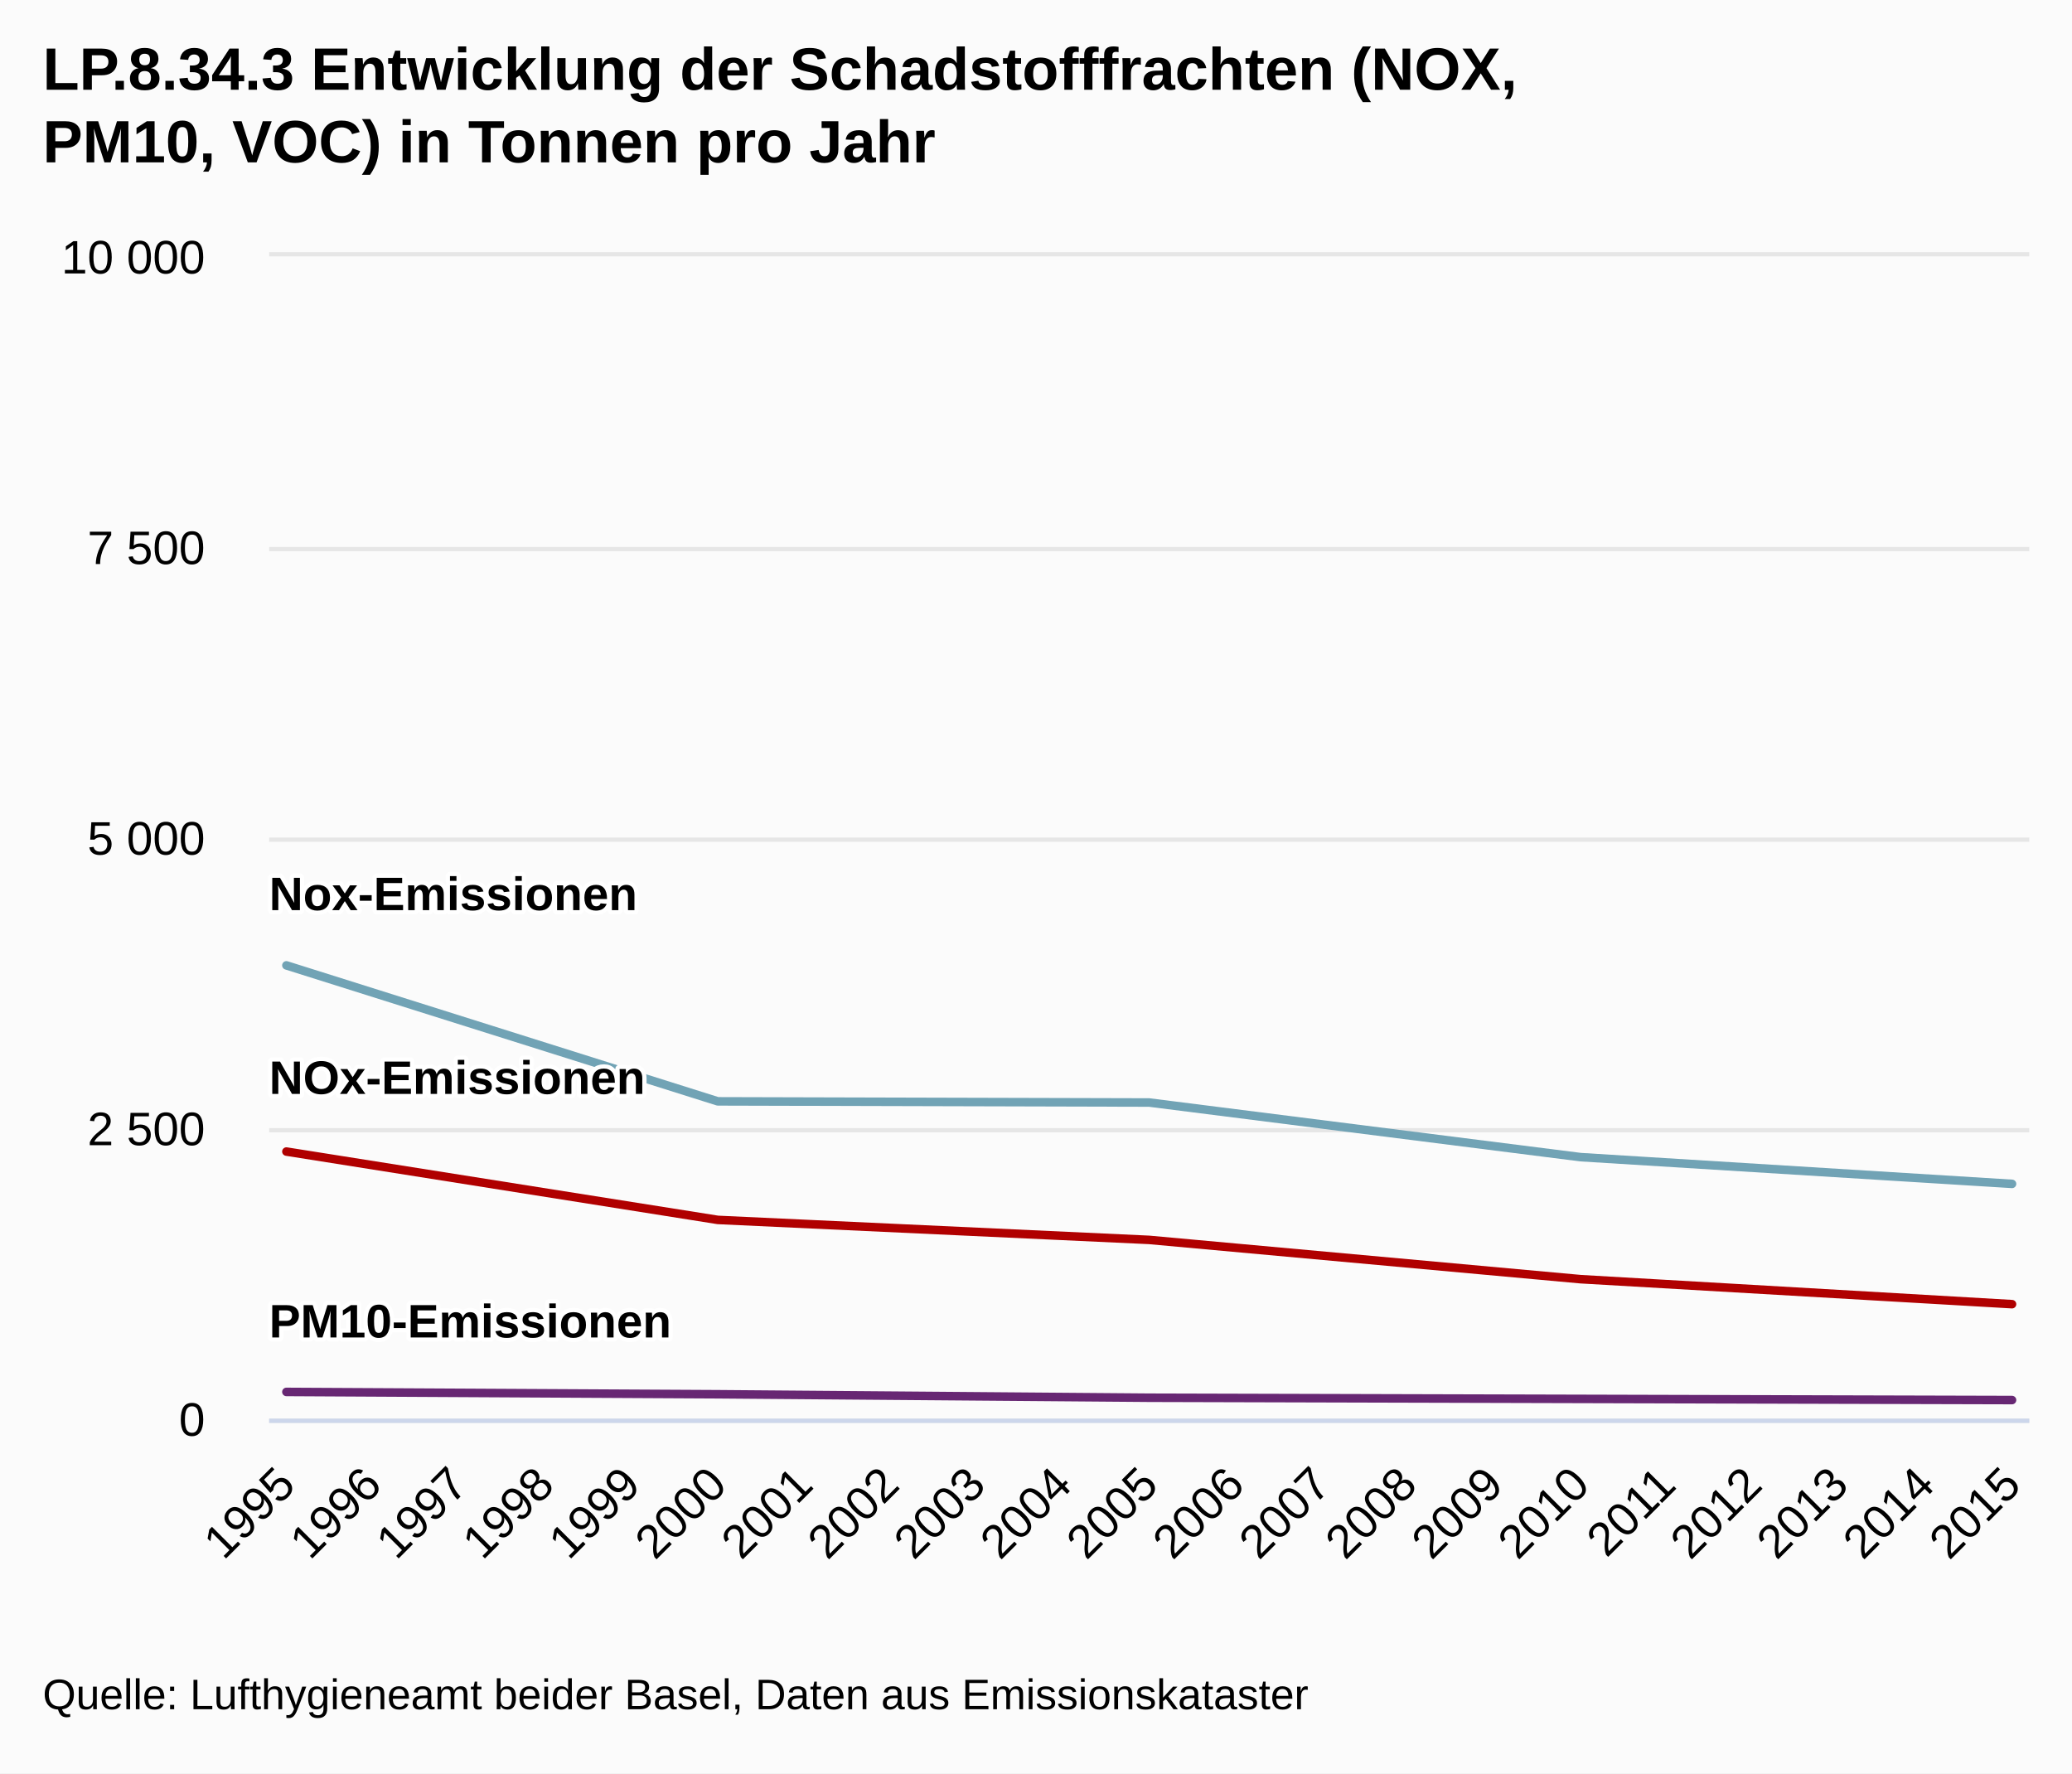
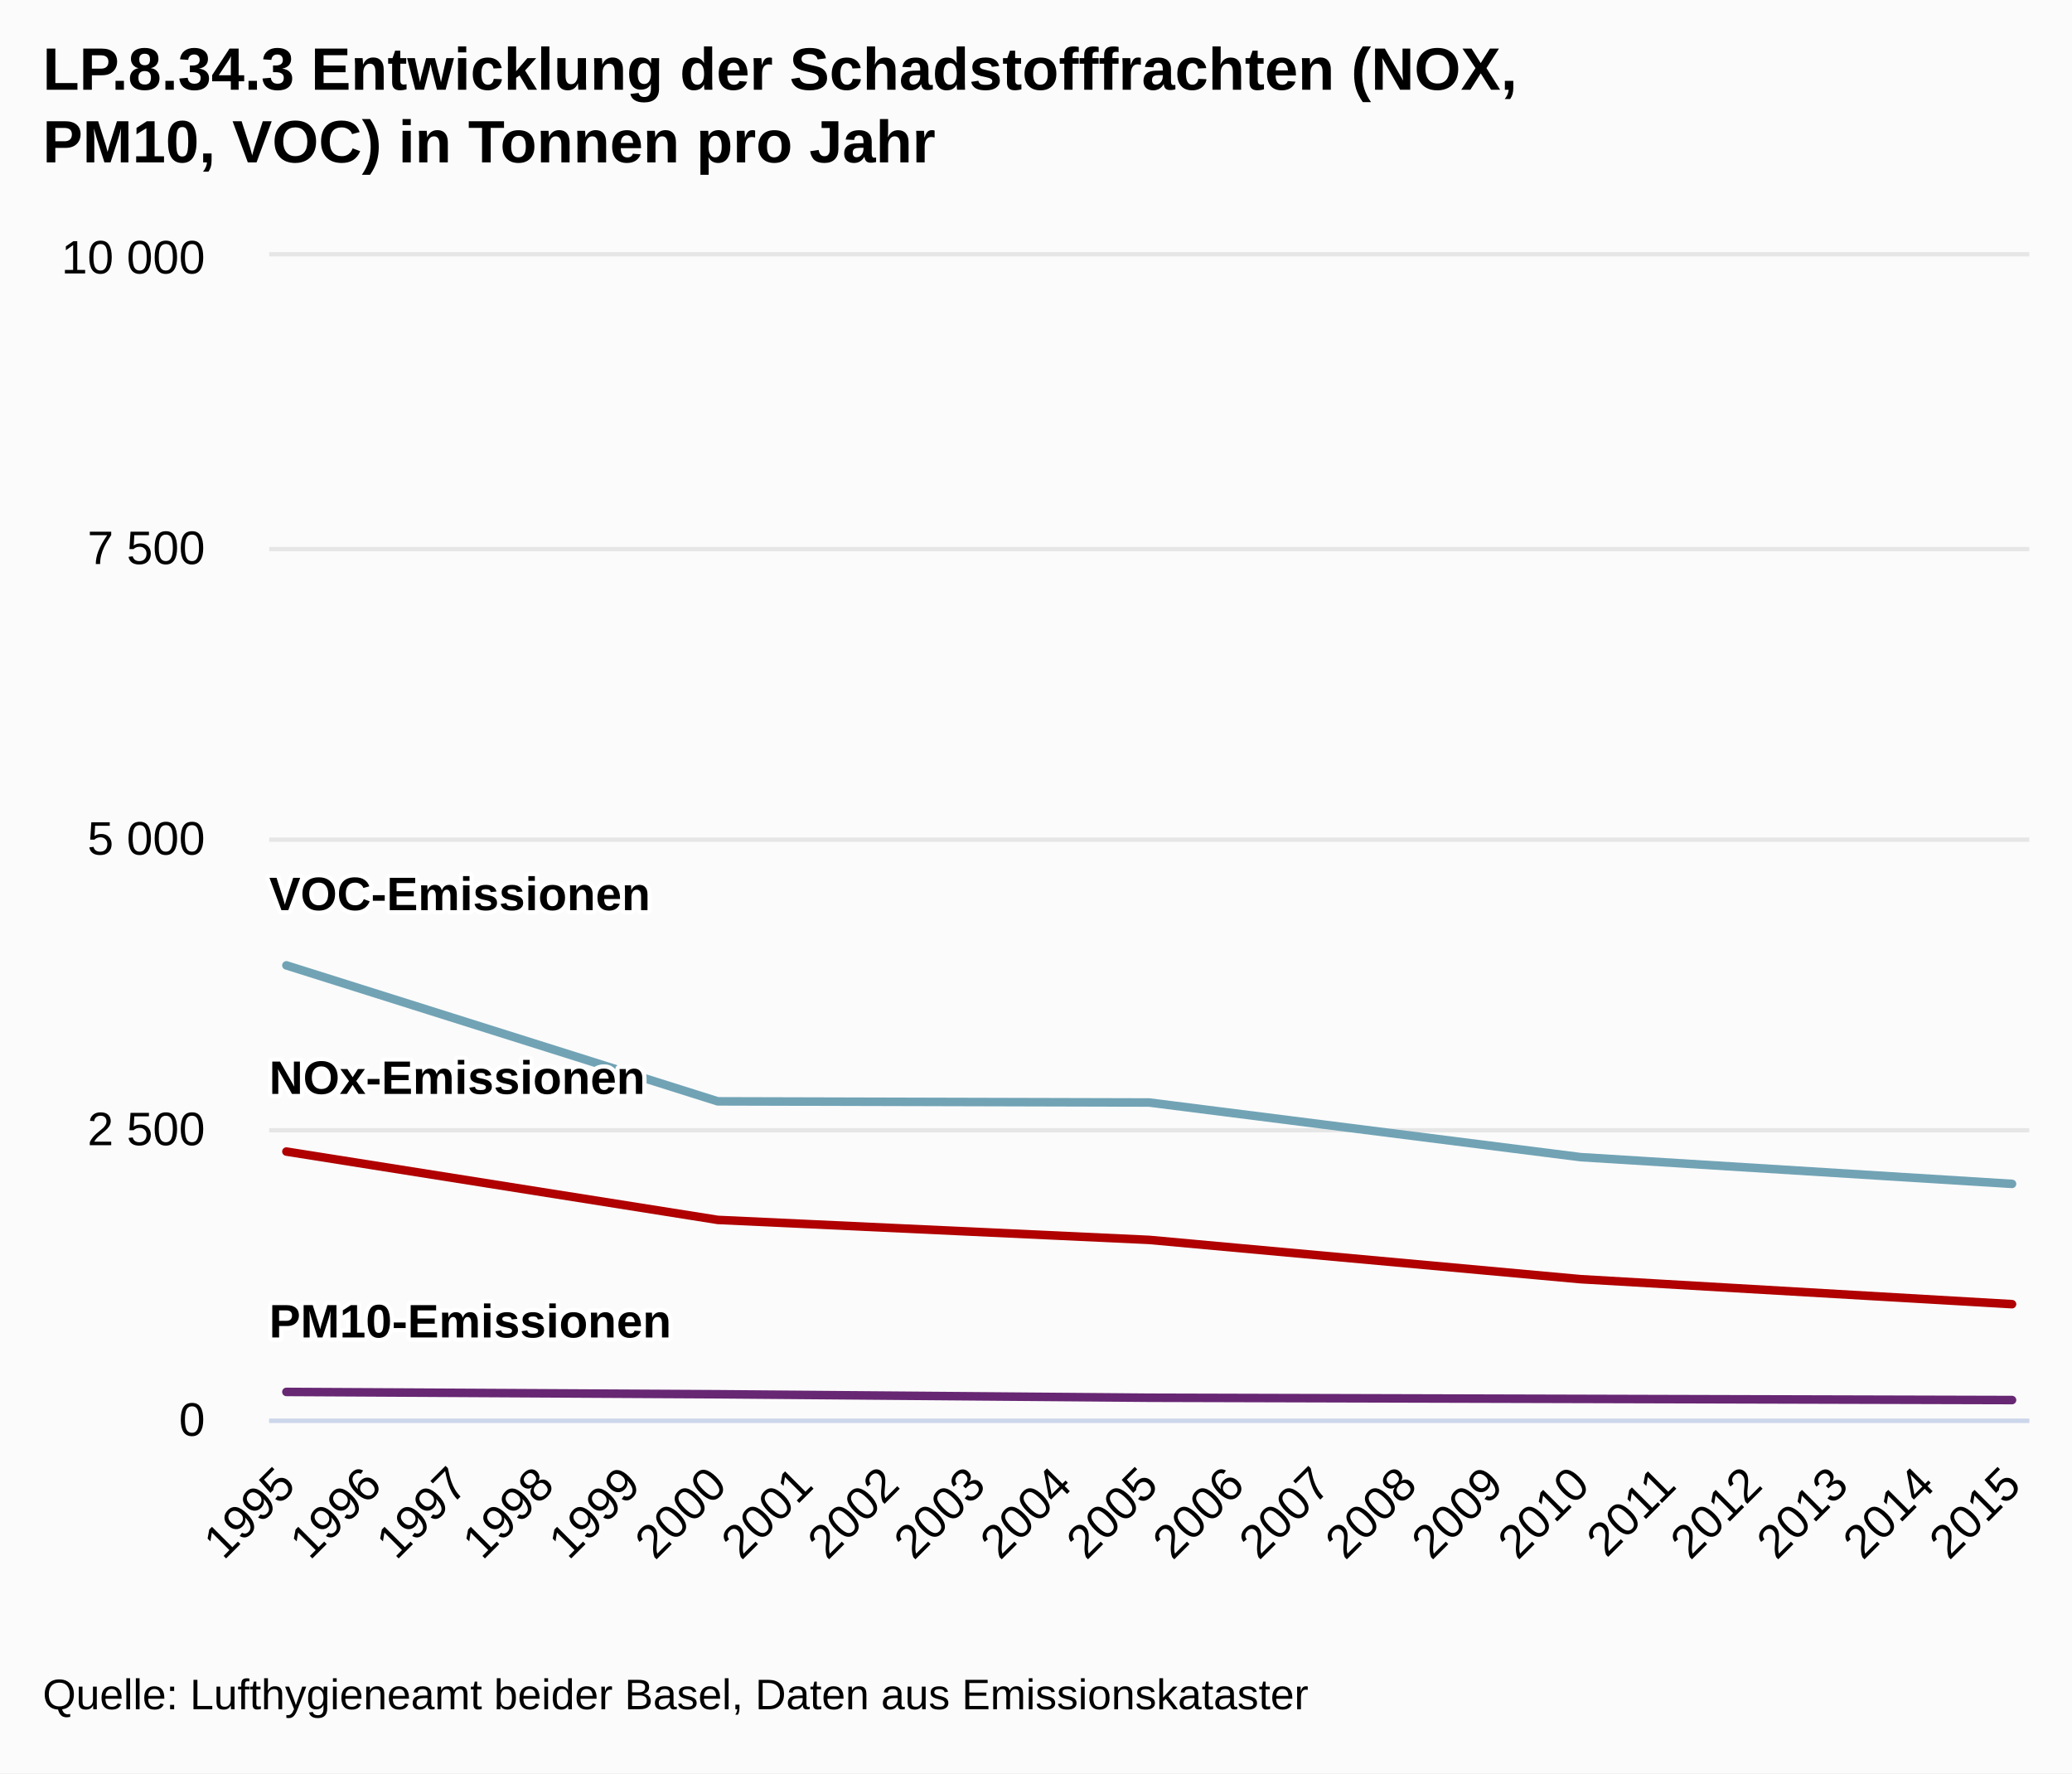
<svg xmlns="http://www.w3.org/2000/svg" class="highcharts-root" viewBox="0 0 485 415" font-family="Arial" font-size="12">
  <defs>
    <clipPath id="a">
      <path fill="none" d="M0 0h412v272H0z" />
    </clipPath>
  </defs>
  <rect fill="#fbfbfb" class="highcharts-background" width="485" height="415" rx="0" ry="0" />
  <path fill="none" class="highcharts-plot-background" d="M63 60h412v272H63z" />
  <g class="highcharts-grid highcharts-xaxis-grid">
    <path fill="none" class="highcharts-grid-line" d="M66.5 60v272m20-272v272m20-272v272m21-272v272m20-272v272m20-272v272m20-272v272m20-272v272m21-272v272m20-272v272m20-272v272m20-272v272m20-272v272m21-272v272m20-272v272m20-272v272m20-272v272m20-272v272m21-272v272m20-272v272m20-272v272" />
  </g>
  <g class="highcharts-grid highcharts-yaxis-grid">
    <path fill="none" stroke="#e6e6e6" class="highcharts-grid-line" d="M63 332.5h412m-412-68h412m-412-68h412m-412-68h412m-412-69h412" />
  </g>
  <path fill="none" class="highcharts-plot-border" d="M63 60h412v272H63z" />
  <g class="highcharts-axis highcharts-xaxis">
    <path fill="none" class="highcharts-axis-line" stroke="#ccd6eb" d="M63 332.5h412" />
  </g>
  <g class="highcharts-axis highcharts-yaxis">
    <path fill="none" class="highcharts-axis-line" d="M63 60v272" />
  </g>
  <g class="highcharts-series-group">
    <g class="highcharts-series highcharts-series-0 highcharts-line-series highcharts-color-undefined" transform="translate(63 60)" clip-path="url(#a)">
      <path fill="none" d="M4.04 209.494l100.98 15.994L206 230.166l100.98 9.194 100.98 5.848" class="highcharts-graph" stroke="#b00000" stroke-width="2" stroke-linejoin="round" stroke-linecap="round" />
      <path fill="none" d="M-5.96 209.494h10l100.98 15.994L206 230.166l100.98 9.194 100.98 5.848h10" stroke-linejoin="round" stroke="rgba(192,192,192,0)" stroke-width="22" class="highcharts-tracker" />
    </g>
    <g class="highcharts-series highcharts-series-1 highcharts-line-series highcharts-color-undefined" transform="translate(63 60)" clip-path="url(#a)">
      <path fill="none" d="M4.04 265.744l100.98.544 100.98.816 100.98.272 100.98.272" class="highcharts-graph" stroke="#672773" stroke-width="2" stroke-linejoin="round" stroke-linecap="round" />
      <path fill="none" d="M-5.96 265.744h10l100.98.544 100.98.816 100.98.272 100.98.272h10" stroke-linejoin="round" stroke="rgba(192,192,192,0)" stroke-width="22" class="highcharts-tracker" />
    </g>
    <g class="highcharts-series highcharts-series-2 highcharts-line-series highcharts-color-undefined" transform="translate(63 60)" clip-path="url(#a)">
      <path fill="none" d="M4.04 165.92l100.98 31.824 100.98.272L306.98 210.8l100.98 6.256" class="highcharts-graph" stroke="#71a3b5" stroke-width="2" stroke-linejoin="round" stroke-linecap="round" />
      <path fill="none" d="M-5.96 165.92h10l100.98 31.824 100.98.272L306.98 210.8l100.98 6.256h10" stroke-linejoin="round" stroke="rgba(192,192,192,0)" stroke-width="22" class="highcharts-tracker" />
    </g>
  </g>
  <text x="10" class="highcharts-title" style="width:421px" y="21" color="#000" font-size="14" font-weight="700">
    <tspan>LP.8.34.3 Entwicklung der Schadstofffrachten (NOX,</tspan>
    <tspan dy="17" x="10">PM10, VOC) in Tonnen pro Jahr</tspan>
  </text>
  <g class="highcharts-data-labels highcharts-series-0 highcharts-line-series highcharts-color-undefined">
    <text x="5" style="text-outline:1px contrast" y="16" font-size="11" font-weight="700" color="#000" transform="translate(58 240)" class="highcharts-label highcharts-data-label highcharts-data-label-color-undefined">
      <tspan x="5" y="16" class="highcharts-text-outline" fill="#FFF" stroke="#FFF" stroke-width="2" stroke-linejoin="round">NOx-Emissionen</tspan>
      <tspan x="5" y="16">NOx-Emissionen</tspan>
    </text>
  </g>
  <g class="highcharts-data-labels highcharts-series-1 highcharts-line-series highcharts-color-undefined">
    <text x="5" style="text-outline:1px contrast" y="16" font-size="11" font-weight="700" color="#000" transform="translate(58 297)" class="highcharts-label highcharts-data-label highcharts-data-label-color-undefined">
      <tspan x="5" y="16" class="highcharts-text-outline" fill="#FFF" stroke="#FFF" stroke-width="2" stroke-linejoin="round">PM10-Emissionen</tspan>
      <tspan x="5" y="16">PM10-Emissionen</tspan>
    </text>
  </g>
  <g class="highcharts-data-labels highcharts-series-2 highcharts-line-series highcharts-color-undefined">
    <text x="5" style="text-outline:1px contrast" y="16" font-size="11" font-weight="700" color="#000" transform="translate(58 197)" class="highcharts-label highcharts-data-label highcharts-data-label-color-undefined">
-       <tspan x="5" y="16" class="highcharts-text-outline" fill="#FFF" stroke="#FFF" stroke-width="2" stroke-linejoin="round">Nox-Emissionen</tspan>
-       <tspan x="5" y="16">Nox-Emissionen</tspan>
+       <tspan x="5" y="16" class="highcharts-text-outline" fill="#FFF" stroke="#FFF" stroke-width="2" stroke-linejoin="round">VOC-Emissionen</tspan>
+       <tspan x="5" y="16">VOC-Emissionen</tspan>
    </text>
  </g>
  <g class="highcharts-axis-labels highcharts-xaxis-labels" text-anchor="end" color="#000" cursor="default" font-size="11">
    <text x="69.632" style="width:415px" transform="rotate(-45 69.632 348)" y="348" text-overflow="ellipsis">
      <tspan>1995</tspan>
    </text>
    <text x="89.828" style="width:415px" transform="rotate(-45 89.828 348)" y="348" text-overflow="ellipsis">
      <tspan>1996</tspan>
    </text>
    <text x="110.024" style="width:415px" transform="rotate(-45 110.024 348)" y="348" text-overflow="ellipsis">
      <tspan>1997</tspan>
    </text>
    <text x="130.22" style="width:415px" transform="rotate(-45 130.22 348)" y="348" text-overflow="ellipsis">
      <tspan>1998</tspan>
    </text>
    <text x="150.416" style="width:415px" transform="rotate(-45 150.416 348)" y="348" text-overflow="ellipsis">
      <tspan>1999</tspan>
    </text>
    <text x="170.612" style="width:415px" transform="rotate(-45 170.612 348)" y="348" text-overflow="ellipsis">
      <tspan>2000</tspan>
    </text>
    <text x="190.808" style="width:415px" transform="rotate(-45 190.808 348)" y="348" text-overflow="ellipsis">
      <tspan>2001</tspan>
    </text>
    <text x="211.004" style="width:415px" transform="rotate(-45 211.004 348)" y="348" text-overflow="ellipsis">
      <tspan>2002</tspan>
    </text>
    <text x="231.201" style="width:415px" transform="rotate(-45 231.2 348)" y="348" text-overflow="ellipsis">
      <tspan>2003</tspan>
    </text>
    <text x="251.397" style="width:415px" transform="rotate(-45 251.397 348)" y="348" text-overflow="ellipsis">
      <tspan>2004</tspan>
    </text>
    <text x="271.593" style="width:415px" transform="rotate(-45 271.593 348)" y="348" text-overflow="ellipsis">
      <tspan>2005</tspan>
    </text>
    <text x="291.789" style="width:415px" transform="rotate(-45 291.789 348)" y="348" text-overflow="ellipsis">
      <tspan>2006</tspan>
    </text>
    <text x="311.985" style="width:415px" transform="rotate(-45 311.985 348)" y="348" text-overflow="ellipsis">
      <tspan>2007</tspan>
    </text>
    <text x="332.181" style="width:415px" transform="rotate(-45 332.181 348)" y="348" text-overflow="ellipsis">
      <tspan>2008</tspan>
    </text>
    <text x="352.377" style="width:415px" transform="rotate(-45 352.377 348)" y="348" text-overflow="ellipsis">
      <tspan>2009</tspan>
    </text>
    <text x="372.573" style="width:415px" transform="rotate(-45 372.573 348)" y="348" text-overflow="ellipsis">
      <tspan>2010</tspan>
    </text>
    <text x="392.769" style="width:415px" transform="rotate(-45 392.77 348)" y="348" text-overflow="ellipsis">
      <tspan>2011</tspan>
    </text>
    <text x="412.965" style="width:415px" transform="rotate(-45 412.965 348)" y="348" text-overflow="ellipsis">
      <tspan>2012</tspan>
    </text>
    <text x="433.161" style="width:415px" transform="rotate(-45 433.161 348)" y="348" text-overflow="ellipsis">
      <tspan>2013</tspan>
    </text>
    <text x="453.357" style="width:415px" transform="rotate(-45 453.357 348)" y="348" text-overflow="ellipsis">
      <tspan>2014</tspan>
    </text>
    <text x="473.554" style="width:415px" transform="rotate(-45 473.554 348)" y="348" text-overflow="ellipsis">
      <tspan>2015</tspan>
    </text>
  </g>
  <g class="highcharts-axis-labels highcharts-yaxis-labels" text-anchor="end" color="#000" cursor="default" font-size="11">
    <text x="48" style="width:150px" y="336">
      <tspan>0</tspan>
    </text>
    <text x="48" style="width:150px" y="268">
      <tspan>2 500</tspan>
    </text>
    <text x="48" style="width:150px" y="200">
      <tspan>5 000</tspan>
    </text>
    <text x="48" style="width:150px" y="132">
      <tspan>7 500</tspan>
    </text>
    <text x="48" style="width:150px" y="64">
      <tspan>10 000</tspan>
    </text>
  </g>
  <text x="10" class="highcharts-credits" y="400" cursor="default" color="#000" font-size="10">
    <tspan>Quelle: Lufthygieneamt beider Basel, Daten aus Emissionskataster</tspan>
  </text>
</svg>
